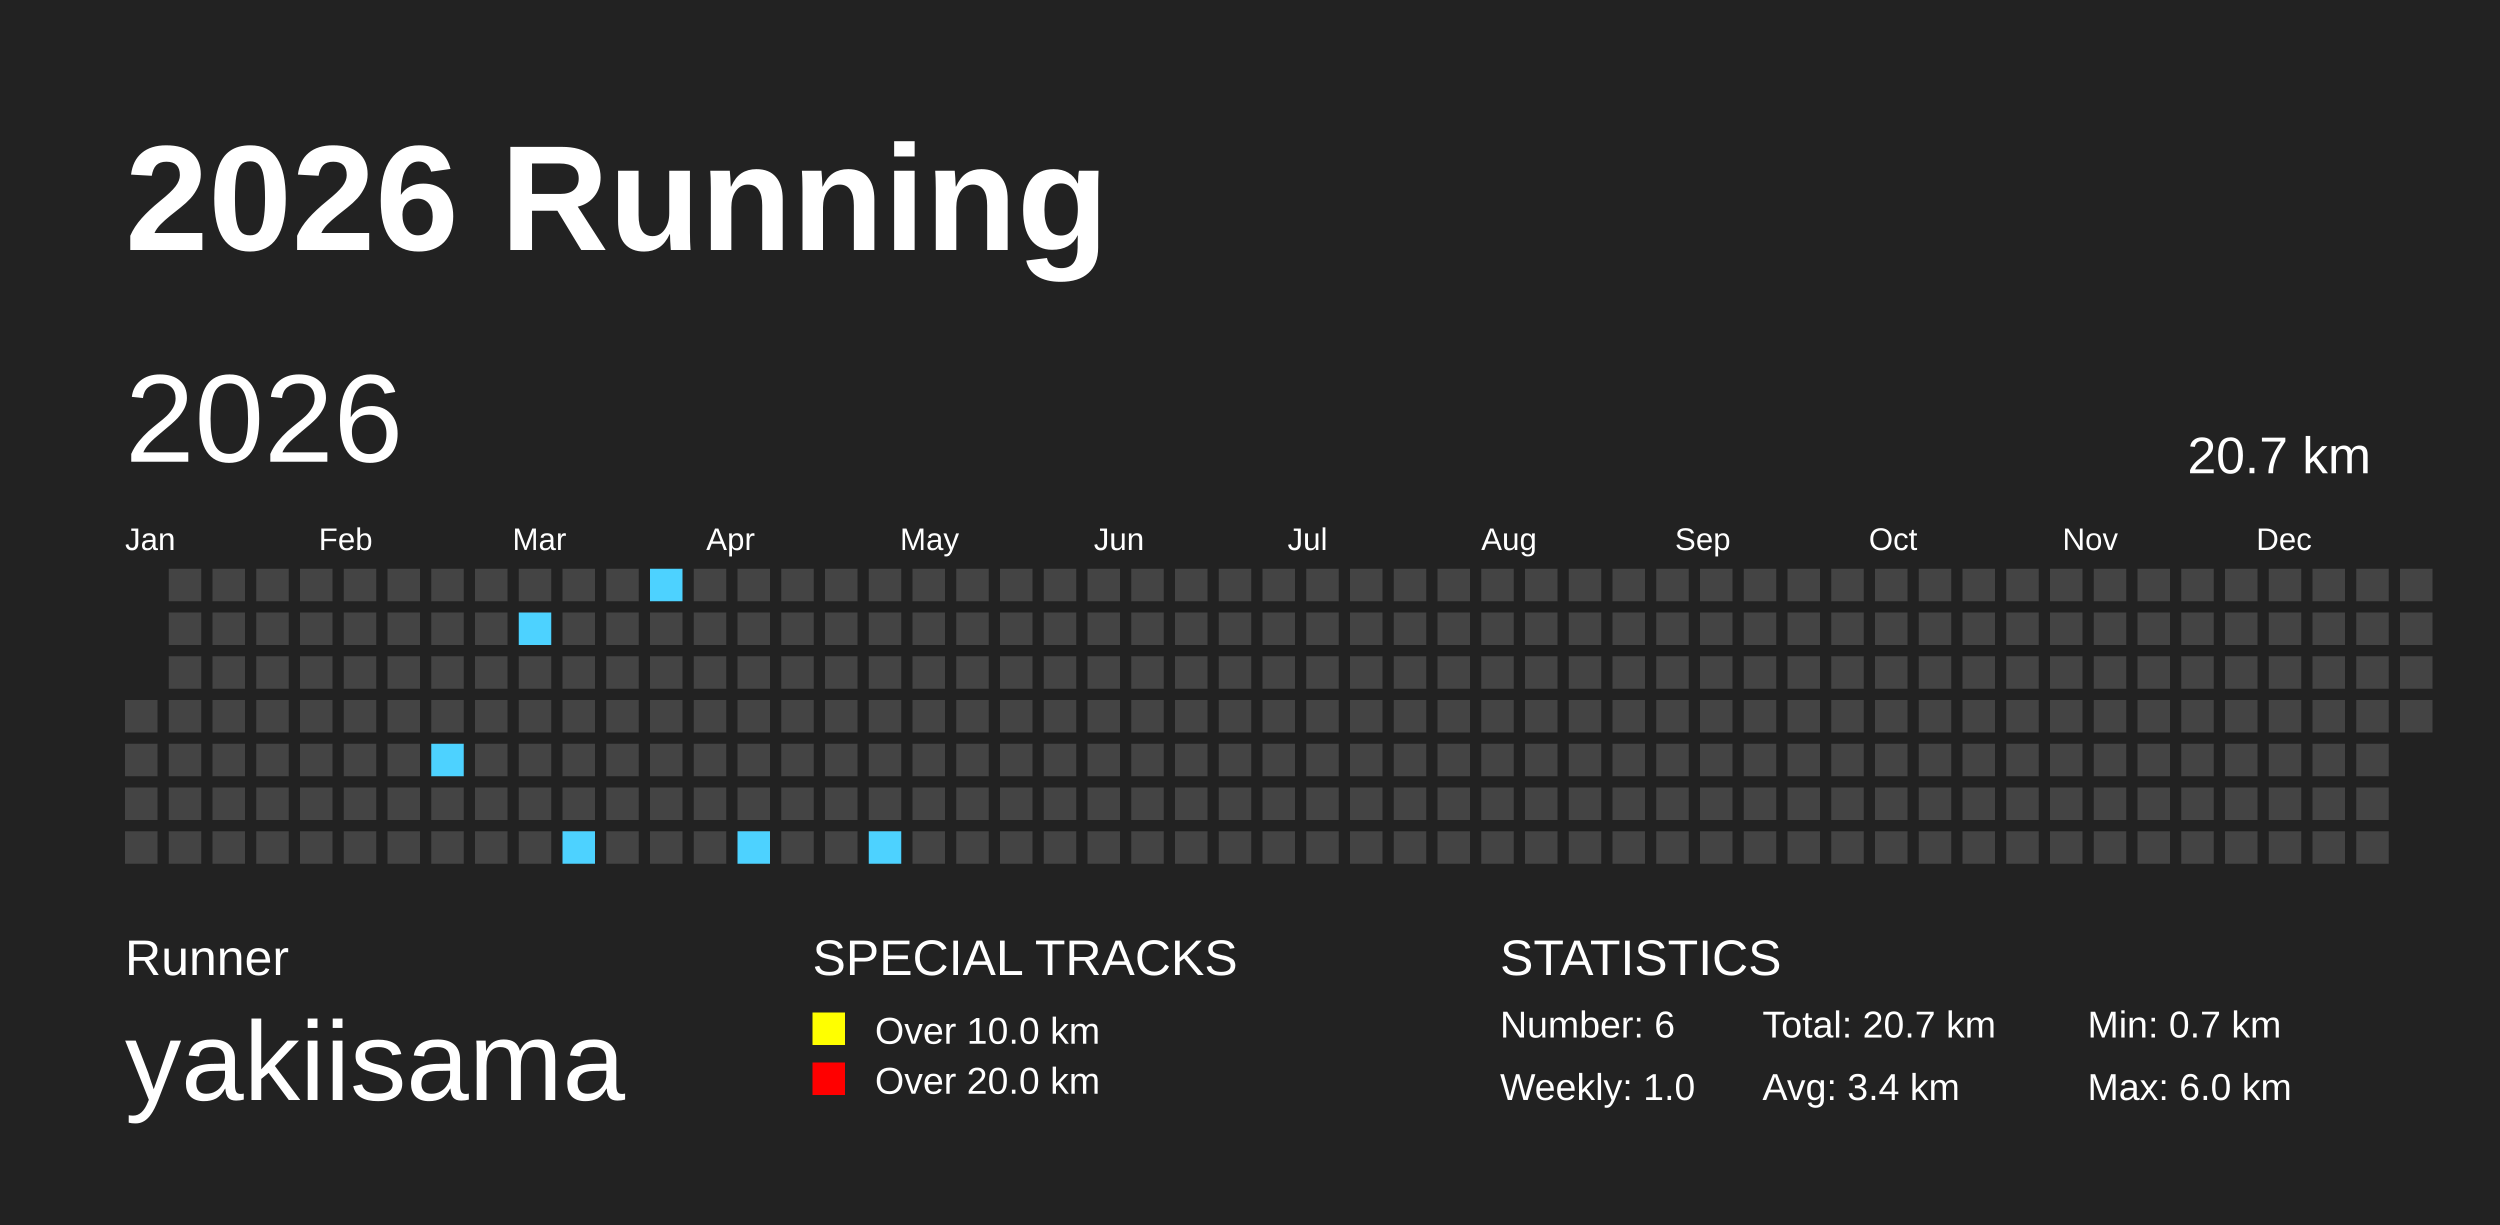
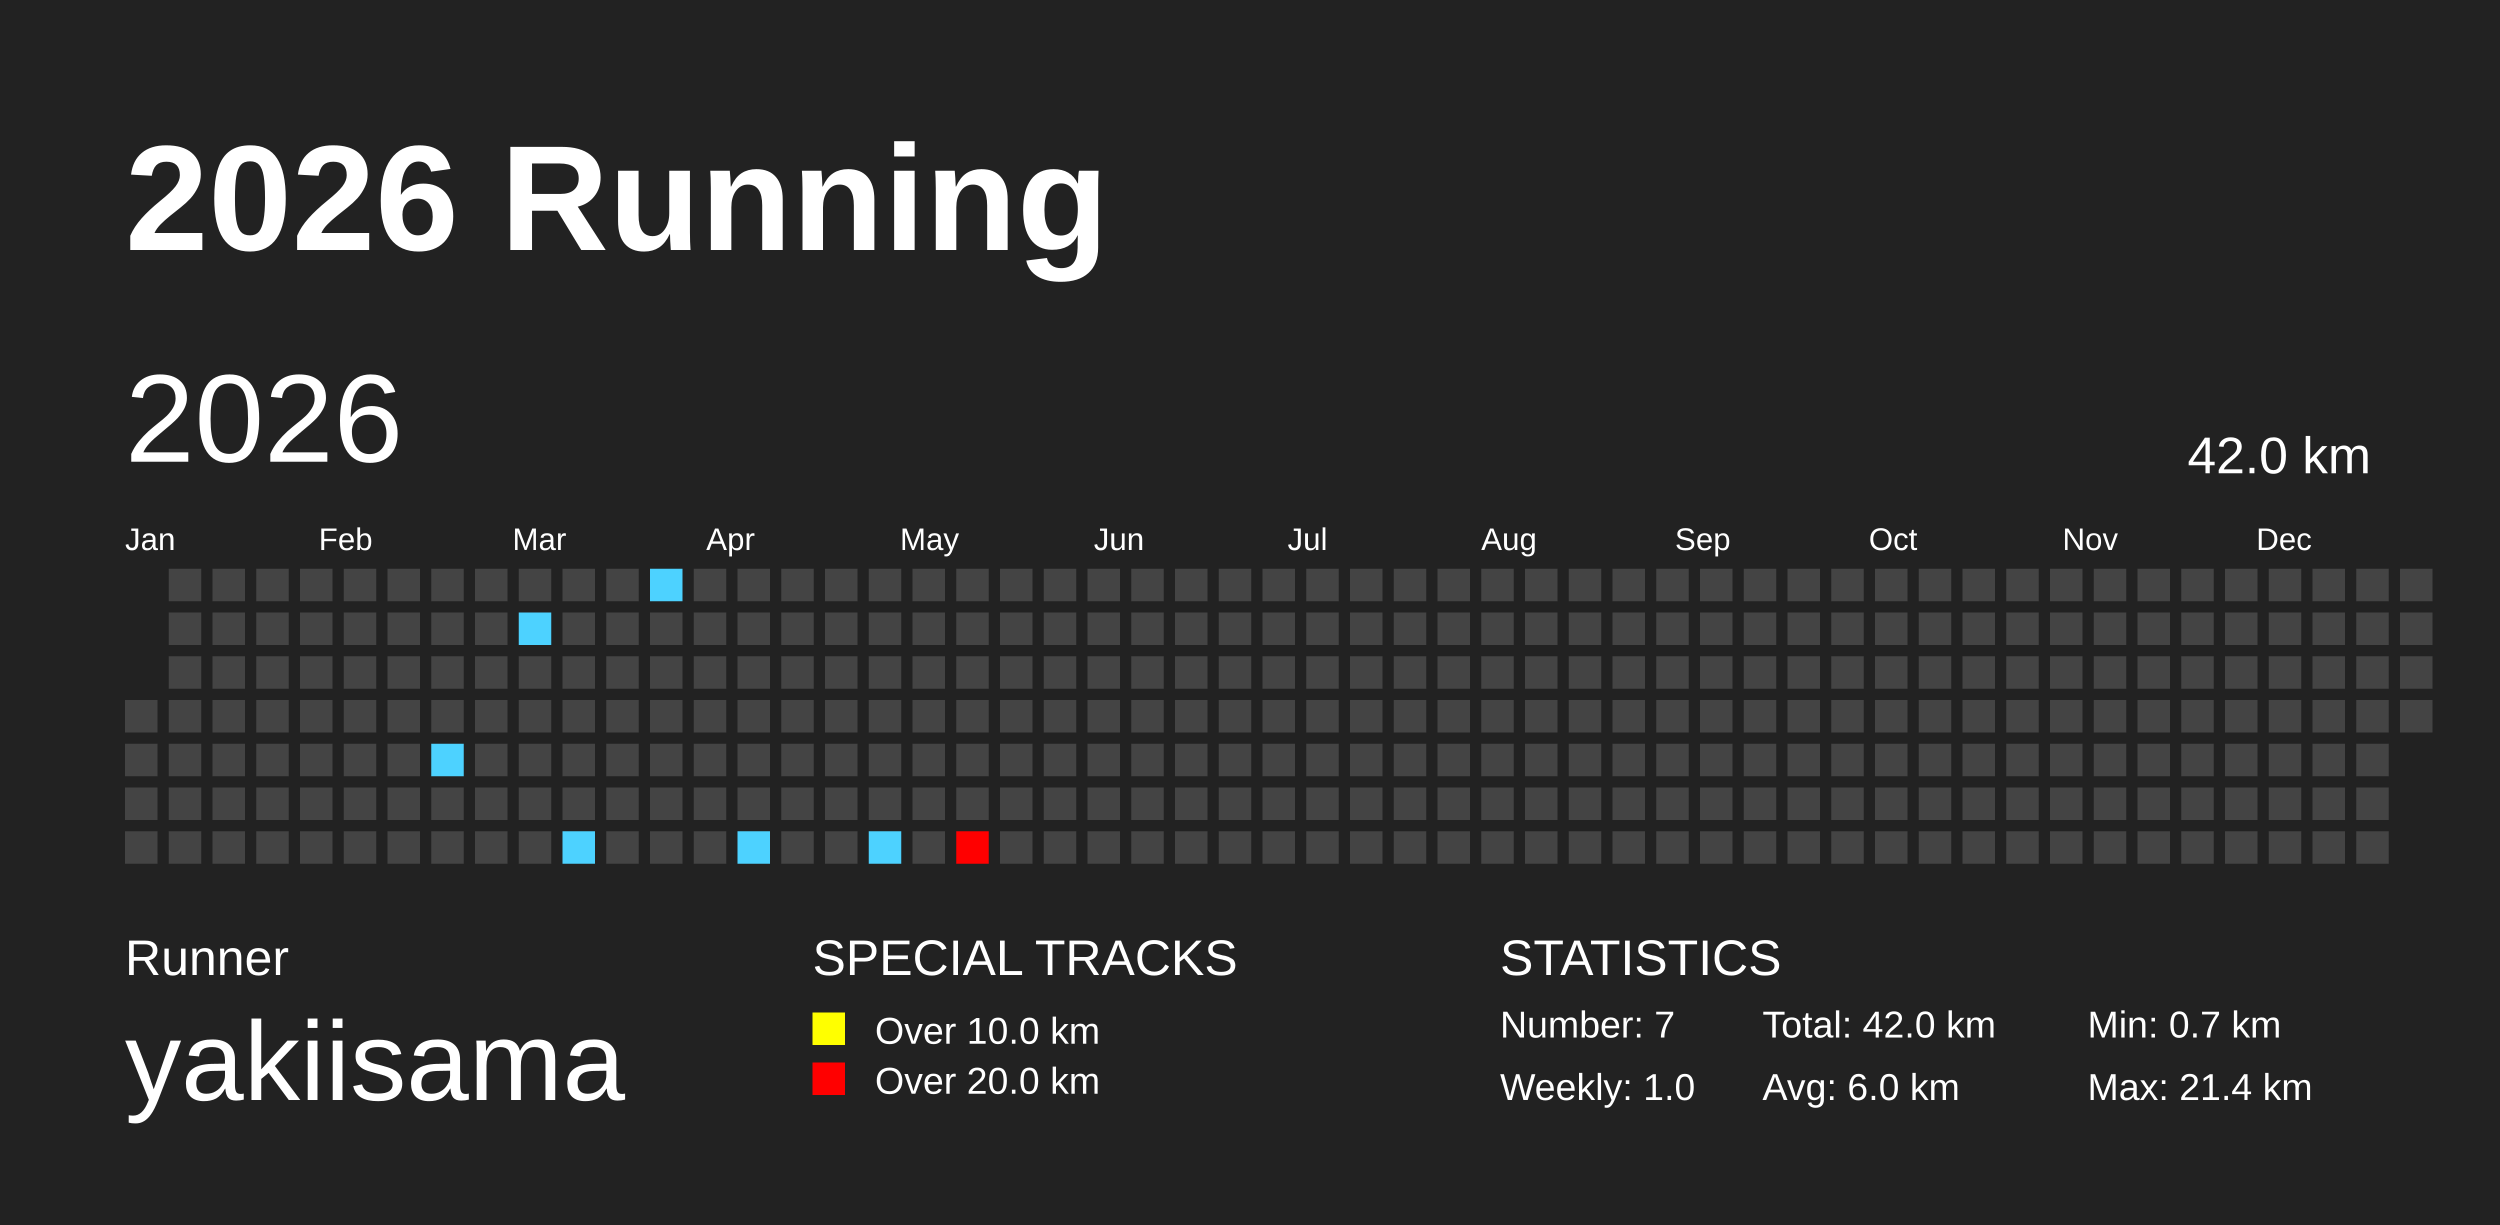
<svg xmlns="http://www.w3.org/2000/svg" baseProfile="full" height="98mm" version="1.1" viewBox="0,0,200,98" width="200mm">
  <defs />
  <rect fill="#222222" height="98" width="200" x="0" y="0" />
  <text fill="#FFFFFF" style="font-size:12px; font-family:Arial; font-weight:bold;" x="10" y="20">2026 Running</text>
  <text fill="#FFFFFF" style="font-size:4px; font-family:Arial" x="10" y="78">Runner</text>
  <text fill="#FFFFFF" style="font-size:9px; font-family:Arial" x="10" y="88">yakiisama</text>
  <text fill="#FFFFFF" style="font-size:4px; font-family:Arial" x="65" y="78">SPECIAL TRACKS</text>
  <rect fill="yellow" height="2.6" width="2.6" x="65" y="81" />
  <text fill="#FFFFFF" style="font-size:3px; font-family:Arial" x="70" y="83.5">Over 10.0 km</text>
  <rect fill="red" height="2.6" width="2.6" x="65" y="85" />
  <text fill="#FFFFFF" style="font-size:3px; font-family:Arial" x="70" y="87.5">Over 20.0 km</text>
  <text fill="#FFFFFF" style="font-size:4px; font-family:Arial" x="120" y="78">STATISTICS</text>
-   <text fill="#FFFFFF" style="font-size:3px; font-family:Arial" x="120" y="83">Number: 6</text>
+   <text fill="#FFFFFF" style="font-size:3px; font-family:Arial" x="120" y="83">Number: 7</text>
  <text fill="#FFFFFF" style="font-size:3px; font-family:Arial" x="120" y="88">Weekly: 1.0</text>
-   <text fill="#FFFFFF" style="font-size:3px; font-family:Arial" x="141" y="83">Total: 20.7 km</text>
-   <text fill="#FFFFFF" style="font-size:3px; font-family:Arial" x="141" y="88">Avg: 3.4 km</text>
+   <text fill="#FFFFFF" style="font-size:3px; font-family:Arial" x="141" y="83">Total: 42.0 km</text>
+   <text fill="#FFFFFF" style="font-size:3px; font-family:Arial" x="141" y="88">Avg: 6.0 km</text>
  <text fill="#FFFFFF" style="font-size:3px; font-family:Arial" x="167" y="83">Min: 0.7 km</text>
-   <text fill="#FFFFFF" style="font-size:3px; font-family:Arial" x="167" y="88">Max: 6.0 km</text>
+   <text fill="#FFFFFF" style="font-size:3px; font-family:Arial" x="167" y="88">Max: 21.4 km</text>
  <text dominant-baseline="hanging" fill="#FFFFFF" style="font-size:10.0px; font-family:Arial;" x="10" y="30">2026</text>
-   <text dominant-baseline="hanging" fill="#FFFFFF" style="font-size:4.125px; font-family:Arial;" x="175" y="35">20.7 km</text>
+   <text dominant-baseline="hanging" fill="#FFFFFF" style="font-size:4.125px; font-family:Arial;" x="175" y="35">42.0 km</text>
  <text fill="#FFFFFF" style="font-size:2.5px; font-family:Arial" x="10.0" y="44">Jan</text>
  <text fill="#FFFFFF" style="font-size:2.5px; font-family:Arial" x="25.5" y="44">Feb</text>
  <text fill="#FFFFFF" style="font-size:2.5px; font-family:Arial" x="41.0" y="44">Mar</text>
  <text fill="#FFFFFF" style="font-size:2.5px; font-family:Arial" x="56.5" y="44">Apr</text>
  <text fill="#FFFFFF" style="font-size:2.5px; font-family:Arial" x="72.0" y="44">May</text>
  <text fill="#FFFFFF" style="font-size:2.5px; font-family:Arial" x="87.5" y="44">Jun</text>
  <text fill="#FFFFFF" style="font-size:2.5px; font-family:Arial" x="103.0" y="44">Jul</text>
  <text fill="#FFFFFF" style="font-size:2.5px; font-family:Arial" x="118.5" y="44">Aug</text>
  <text fill="#FFFFFF" style="font-size:2.5px; font-family:Arial" x="134.0" y="44">Sep</text>
  <text fill="#FFFFFF" style="font-size:2.5px; font-family:Arial" x="149.5" y="44">Oct</text>
  <text fill="#FFFFFF" style="font-size:2.5px; font-family:Arial" x="165.0" y="44">Nov</text>
  <text fill="#FFFFFF" style="font-size:2.5px; font-family:Arial" x="180.5" y="44">Dec</text>
  <rect fill="#444444" height="2.6" width="2.6" x="10.0" y="56.0" />
  <rect fill="#444444" height="2.6" width="2.6" x="10.0" y="59.5" />
  <rect fill="#444444" height="2.6" width="2.6" x="10.0" y="63.0" />
  <rect fill="#444444" height="2.6" width="2.6" x="10.0" y="66.5" />
  <rect fill="#444444" height="2.6" width="2.6" x="13.5" y="45.5" />
  <rect fill="#444444" height="2.6" width="2.6" x="13.5" y="49.0" />
  <rect fill="#444444" height="2.6" width="2.6" x="13.5" y="52.5" />
  <rect fill="#444444" height="2.6" width="2.6" x="13.5" y="56.0" />
  <rect fill="#444444" height="2.6" width="2.6" x="13.5" y="59.5" />
  <rect fill="#444444" height="2.6" width="2.6" x="13.5" y="63.0" />
  <rect fill="#444444" height="2.6" width="2.6" x="13.5" y="66.5" />
  <rect fill="#444444" height="2.6" width="2.6" x="17.0" y="45.5" />
  <rect fill="#444444" height="2.6" width="2.6" x="17.0" y="49.0" />
  <rect fill="#444444" height="2.6" width="2.6" x="17.0" y="52.5" />
  <rect fill="#444444" height="2.6" width="2.6" x="17.0" y="56.0" />
  <rect fill="#444444" height="2.6" width="2.6" x="17.0" y="59.5" />
  <rect fill="#444444" height="2.6" width="2.6" x="17.0" y="63.0" />
  <rect fill="#444444" height="2.6" width="2.6" x="17.0" y="66.5" />
  <rect fill="#444444" height="2.6" width="2.6" x="20.5" y="45.5" />
  <rect fill="#444444" height="2.6" width="2.6" x="20.5" y="49.0" />
  <rect fill="#444444" height="2.6" width="2.6" x="20.5" y="52.5" />
  <rect fill="#444444" height="2.6" width="2.6" x="20.5" y="56.0" />
  <rect fill="#444444" height="2.6" width="2.6" x="20.5" y="59.5" />
  <rect fill="#444444" height="2.6" width="2.6" x="20.5" y="63.0" />
  <rect fill="#444444" height="2.6" width="2.6" x="20.5" y="66.5" />
  <rect fill="#444444" height="2.6" width="2.6" x="24.0" y="45.5" />
  <rect fill="#444444" height="2.6" width="2.6" x="24.0" y="49.0" />
  <rect fill="#444444" height="2.6" width="2.6" x="24.0" y="52.5" />
  <rect fill="#444444" height="2.6" width="2.6" x="24.0" y="56.0" />
  <rect fill="#444444" height="2.6" width="2.6" x="24.0" y="59.5" />
  <rect fill="#444444" height="2.6" width="2.6" x="24.0" y="63.0" />
  <rect fill="#444444" height="2.6" width="2.6" x="24.0" y="66.5" />
  <rect fill="#444444" height="2.6" width="2.6" x="27.5" y="45.5" />
  <rect fill="#444444" height="2.6" width="2.6" x="27.5" y="49.0" />
  <rect fill="#444444" height="2.6" width="2.6" x="27.5" y="52.5" />
  <rect fill="#444444" height="2.6" width="2.6" x="27.5" y="56.0" />
  <rect fill="#444444" height="2.6" width="2.6" x="27.5" y="59.5" />
  <rect fill="#444444" height="2.6" width="2.6" x="27.5" y="63.0" />
  <rect fill="#444444" height="2.6" width="2.6" x="27.5" y="66.5" />
  <rect fill="#444444" height="2.6" width="2.6" x="31.0" y="45.5" />
  <rect fill="#444444" height="2.6" width="2.6" x="31.0" y="49.0" />
  <rect fill="#444444" height="2.6" width="2.6" x="31.0" y="52.5" />
  <rect fill="#444444" height="2.6" width="2.6" x="31.0" y="56.0" />
  <rect fill="#444444" height="2.6" width="2.6" x="31.0" y="59.5" />
  <rect fill="#444444" height="2.6" width="2.6" x="31.0" y="63.0" />
  <rect fill="#444444" height="2.6" width="2.6" x="31.0" y="66.5" />
  <rect fill="#444444" height="2.6" width="2.6" x="34.5" y="45.5" />
  <rect fill="#444444" height="2.6" width="2.6" x="34.5" y="49.0" />
  <rect fill="#444444" height="2.6" width="2.6" x="34.5" y="52.5" />
  <rect fill="#444444" height="2.6" width="2.6" x="34.5" y="56.0" />
-   <rect fill="#4DD2FF" height="2.6" width="2.6" x="34.5" y="59.5" />
+   <rect fill="#4dd2ff" height="2.6" width="2.6" x="34.5" y="59.5" />
  <rect fill="#444444" height="2.6" width="2.6" x="34.5" y="63.0" />
  <rect fill="#444444" height="2.6" width="2.6" x="34.5" y="66.5" />
  <rect fill="#444444" height="2.6" width="2.6" x="38.0" y="45.5" />
  <rect fill="#444444" height="2.6" width="2.6" x="38.0" y="49.0" />
  <rect fill="#444444" height="2.6" width="2.6" x="38.0" y="52.5" />
  <rect fill="#444444" height="2.6" width="2.6" x="38.0" y="56.0" />
  <rect fill="#444444" height="2.6" width="2.6" x="38.0" y="59.5" />
  <rect fill="#444444" height="2.6" width="2.6" x="38.0" y="63.0" />
  <rect fill="#444444" height="2.6" width="2.6" x="38.0" y="66.5" />
  <rect fill="#444444" height="2.6" width="2.6" x="41.5" y="45.5" />
-   <rect fill="#4DD2FF" height="2.6" width="2.6" x="41.5" y="49.0" />
+   <rect fill="#4dd2ff" height="2.6" width="2.6" x="41.5" y="49.0" />
  <rect fill="#444444" height="2.6" width="2.6" x="41.5" y="52.5" />
  <rect fill="#444444" height="2.6" width="2.6" x="41.5" y="56.0" />
  <rect fill="#444444" height="2.6" width="2.6" x="41.5" y="59.5" />
  <rect fill="#444444" height="2.6" width="2.6" x="41.5" y="63.0" />
  <rect fill="#444444" height="2.6" width="2.6" x="41.5" y="66.5" />
  <rect fill="#444444" height="2.6" width="2.6" x="45.0" y="45.5" />
  <rect fill="#444444" height="2.6" width="2.6" x="45.0" y="49.0" />
  <rect fill="#444444" height="2.6" width="2.6" x="45.0" y="52.5" />
  <rect fill="#444444" height="2.6" width="2.6" x="45.0" y="56.0" />
  <rect fill="#444444" height="2.6" width="2.6" x="45.0" y="59.5" />
  <rect fill="#444444" height="2.6" width="2.6" x="45.0" y="63.0" />
-   <rect fill="#4DD2FF" height="2.6" width="2.6" x="45.0" y="66.5" />
+   <rect fill="#4dd2ff" height="2.6" width="2.6" x="45.0" y="66.5" />
  <rect fill="#444444" height="2.6" width="2.6" x="48.5" y="45.5" />
  <rect fill="#444444" height="2.6" width="2.6" x="48.5" y="49.0" />
  <rect fill="#444444" height="2.6" width="2.6" x="48.5" y="52.5" />
  <rect fill="#444444" height="2.6" width="2.6" x="48.5" y="56.0" />
  <rect fill="#444444" height="2.6" width="2.6" x="48.5" y="59.5" />
  <rect fill="#444444" height="2.6" width="2.6" x="48.5" y="63.0" />
  <rect fill="#444444" height="2.6" width="2.6" x="48.5" y="66.5" />
-   <rect fill="#4DD2FF" height="2.6" width="2.6" x="52.0" y="45.5" />
+   <rect fill="#4dd2ff" height="2.6" width="2.6" x="52.0" y="45.5" />
  <rect fill="#444444" height="2.6" width="2.6" x="52.0" y="49.0" />
  <rect fill="#444444" height="2.6" width="2.6" x="52.0" y="52.5" />
  <rect fill="#444444" height="2.6" width="2.6" x="52.0" y="56.0" />
  <rect fill="#444444" height="2.6" width="2.6" x="52.0" y="59.5" />
  <rect fill="#444444" height="2.6" width="2.6" x="52.0" y="63.0" />
  <rect fill="#444444" height="2.6" width="2.6" x="52.0" y="66.5" />
  <rect fill="#444444" height="2.6" width="2.6" x="55.5" y="45.5" />
  <rect fill="#444444" height="2.6" width="2.6" x="55.5" y="49.0" />
  <rect fill="#444444" height="2.6" width="2.6" x="55.5" y="52.5" />
  <rect fill="#444444" height="2.6" width="2.6" x="55.5" y="56.0" />
  <rect fill="#444444" height="2.6" width="2.6" x="55.5" y="59.5" />
  <rect fill="#444444" height="2.6" width="2.6" x="55.5" y="63.0" />
  <rect fill="#444444" height="2.6" width="2.6" x="55.5" y="66.5" />
  <rect fill="#444444" height="2.6" width="2.6" x="59.0" y="45.5" />
  <rect fill="#444444" height="2.6" width="2.6" x="59.0" y="49.0" />
  <rect fill="#444444" height="2.6" width="2.6" x="59.0" y="52.5" />
  <rect fill="#444444" height="2.6" width="2.6" x="59.0" y="56.0" />
  <rect fill="#444444" height="2.6" width="2.6" x="59.0" y="59.5" />
  <rect fill="#444444" height="2.6" width="2.6" x="59.0" y="63.0" />
-   <rect fill="#4DD2FF" height="2.6" width="2.6" x="59.0" y="66.5" />
+   <rect fill="#4dd2ff" height="2.6" width="2.6" x="59.0" y="66.5" />
  <rect fill="#444444" height="2.6" width="2.6" x="62.5" y="45.5" />
  <rect fill="#444444" height="2.6" width="2.6" x="62.5" y="49.0" />
  <rect fill="#444444" height="2.6" width="2.6" x="62.5" y="52.5" />
  <rect fill="#444444" height="2.6" width="2.6" x="62.5" y="56.0" />
  <rect fill="#444444" height="2.6" width="2.6" x="62.5" y="59.5" />
  <rect fill="#444444" height="2.6" width="2.6" x="62.5" y="63.0" />
  <rect fill="#444444" height="2.6" width="2.6" x="62.5" y="66.5" />
  <rect fill="#444444" height="2.6" width="2.6" x="66.0" y="45.5" />
  <rect fill="#444444" height="2.6" width="2.6" x="66.0" y="49.0" />
  <rect fill="#444444" height="2.6" width="2.6" x="66.0" y="52.5" />
  <rect fill="#444444" height="2.6" width="2.6" x="66.0" y="56.0" />
  <rect fill="#444444" height="2.6" width="2.6" x="66.0" y="59.5" />
  <rect fill="#444444" height="2.6" width="2.6" x="66.0" y="63.0" />
  <rect fill="#444444" height="2.6" width="2.6" x="66.0" y="66.5" />
  <rect fill="#444444" height="2.6" width="2.6" x="69.5" y="45.5" />
  <rect fill="#444444" height="2.6" width="2.6" x="69.5" y="49.0" />
  <rect fill="#444444" height="2.6" width="2.6" x="69.5" y="52.5" />
  <rect fill="#444444" height="2.6" width="2.6" x="69.5" y="56.0" />
  <rect fill="#444444" height="2.6" width="2.6" x="69.5" y="59.5" />
  <rect fill="#444444" height="2.6" width="2.6" x="69.5" y="63.0" />
-   <rect fill="#4DD2FF" height="2.6" width="2.6" x="69.5" y="66.5" />
+   <rect fill="#4dd2ff" height="2.6" width="2.6" x="69.5" y="66.5" />
  <rect fill="#444444" height="2.6" width="2.6" x="73.0" y="45.5" />
  <rect fill="#444444" height="2.6" width="2.6" x="73.0" y="49.0" />
  <rect fill="#444444" height="2.6" width="2.6" x="73.0" y="52.5" />
  <rect fill="#444444" height="2.6" width="2.6" x="73.0" y="56.0" />
  <rect fill="#444444" height="2.6" width="2.6" x="73.0" y="59.5" />
  <rect fill="#444444" height="2.6" width="2.6" x="73.0" y="63.0" />
  <rect fill="#444444" height="2.6" width="2.6" x="73.0" y="66.5" />
  <rect fill="#444444" height="2.6" width="2.6" x="76.5" y="45.5" />
  <rect fill="#444444" height="2.6" width="2.6" x="76.5" y="49.0" />
  <rect fill="#444444" height="2.6" width="2.6" x="76.5" y="52.5" />
  <rect fill="#444444" height="2.6" width="2.6" x="76.5" y="56.0" />
  <rect fill="#444444" height="2.6" width="2.6" x="76.5" y="59.5" />
  <rect fill="#444444" height="2.6" width="2.6" x="76.5" y="63.0" />
-   <rect fill="#444444" height="2.6" width="2.6" x="76.5" y="66.5" />
+   <rect fill="red" height="2.6" width="2.6" x="76.5" y="66.5" />
  <rect fill="#444444" height="2.6" width="2.6" x="80.0" y="45.5" />
  <rect fill="#444444" height="2.6" width="2.6" x="80.0" y="49.0" />
  <rect fill="#444444" height="2.6" width="2.6" x="80.0" y="52.5" />
  <rect fill="#444444" height="2.6" width="2.6" x="80.0" y="56.0" />
  <rect fill="#444444" height="2.6" width="2.6" x="80.0" y="59.5" />
  <rect fill="#444444" height="2.6" width="2.6" x="80.0" y="63.0" />
  <rect fill="#444444" height="2.6" width="2.6" x="80.0" y="66.5" />
  <rect fill="#444444" height="2.6" width="2.6" x="83.5" y="45.5" />
  <rect fill="#444444" height="2.6" width="2.6" x="83.5" y="49.0" />
  <rect fill="#444444" height="2.6" width="2.6" x="83.5" y="52.5" />
  <rect fill="#444444" height="2.6" width="2.6" x="83.5" y="56.0" />
  <rect fill="#444444" height="2.6" width="2.6" x="83.5" y="59.5" />
  <rect fill="#444444" height="2.6" width="2.6" x="83.5" y="63.0" />
  <rect fill="#444444" height="2.6" width="2.6" x="83.5" y="66.5" />
  <rect fill="#444444" height="2.6" width="2.6" x="87.0" y="45.5" />
  <rect fill="#444444" height="2.6" width="2.6" x="87.0" y="49.0" />
  <rect fill="#444444" height="2.6" width="2.6" x="87.0" y="52.5" />
  <rect fill="#444444" height="2.6" width="2.6" x="87.0" y="56.0" />
  <rect fill="#444444" height="2.6" width="2.6" x="87.0" y="59.5" />
  <rect fill="#444444" height="2.6" width="2.6" x="87.0" y="63.0" />
  <rect fill="#444444" height="2.6" width="2.6" x="87.0" y="66.5" />
  <rect fill="#444444" height="2.6" width="2.6" x="90.5" y="45.5" />
  <rect fill="#444444" height="2.6" width="2.6" x="90.5" y="49.0" />
  <rect fill="#444444" height="2.6" width="2.6" x="90.5" y="52.5" />
  <rect fill="#444444" height="2.6" width="2.6" x="90.5" y="56.0" />
  <rect fill="#444444" height="2.6" width="2.6" x="90.5" y="59.5" />
  <rect fill="#444444" height="2.6" width="2.6" x="90.5" y="63.0" />
  <rect fill="#444444" height="2.6" width="2.6" x="90.5" y="66.5" />
  <rect fill="#444444" height="2.6" width="2.6" x="94.0" y="45.5" />
  <rect fill="#444444" height="2.6" width="2.6" x="94.0" y="49.0" />
  <rect fill="#444444" height="2.6" width="2.6" x="94.0" y="52.5" />
  <rect fill="#444444" height="2.6" width="2.6" x="94.0" y="56.0" />
  <rect fill="#444444" height="2.6" width="2.6" x="94.0" y="59.5" />
  <rect fill="#444444" height="2.6" width="2.6" x="94.0" y="63.0" />
  <rect fill="#444444" height="2.6" width="2.6" x="94.0" y="66.5" />
  <rect fill="#444444" height="2.6" width="2.6" x="97.5" y="45.5" />
  <rect fill="#444444" height="2.6" width="2.6" x="97.5" y="49.0" />
  <rect fill="#444444" height="2.6" width="2.6" x="97.5" y="52.5" />
  <rect fill="#444444" height="2.6" width="2.6" x="97.5" y="56.0" />
  <rect fill="#444444" height="2.6" width="2.6" x="97.5" y="59.5" />
  <rect fill="#444444" height="2.6" width="2.6" x="97.5" y="63.0" />
  <rect fill="#444444" height="2.6" width="2.6" x="97.5" y="66.5" />
  <rect fill="#444444" height="2.6" width="2.6" x="101.0" y="45.5" />
  <rect fill="#444444" height="2.6" width="2.6" x="101.0" y="49.0" />
  <rect fill="#444444" height="2.6" width="2.6" x="101.0" y="52.5" />
  <rect fill="#444444" height="2.6" width="2.6" x="101.0" y="56.0" />
  <rect fill="#444444" height="2.6" width="2.6" x="101.0" y="59.5" />
  <rect fill="#444444" height="2.6" width="2.6" x="101.0" y="63.0" />
  <rect fill="#444444" height="2.6" width="2.6" x="101.0" y="66.5" />
  <rect fill="#444444" height="2.6" width="2.6" x="104.5" y="45.5" />
  <rect fill="#444444" height="2.6" width="2.6" x="104.5" y="49.0" />
  <rect fill="#444444" height="2.6" width="2.6" x="104.5" y="52.5" />
  <rect fill="#444444" height="2.6" width="2.6" x="104.5" y="56.0" />
  <rect fill="#444444" height="2.6" width="2.6" x="104.5" y="59.5" />
  <rect fill="#444444" height="2.6" width="2.6" x="104.5" y="63.0" />
  <rect fill="#444444" height="2.6" width="2.6" x="104.5" y="66.5" />
  <rect fill="#444444" height="2.6" width="2.6" x="108.0" y="45.5" />
  <rect fill="#444444" height="2.6" width="2.6" x="108.0" y="49.0" />
  <rect fill="#444444" height="2.6" width="2.6" x="108.0" y="52.5" />
  <rect fill="#444444" height="2.6" width="2.6" x="108.0" y="56.0" />
  <rect fill="#444444" height="2.6" width="2.6" x="108.0" y="59.5" />
  <rect fill="#444444" height="2.6" width="2.6" x="108.0" y="63.0" />
  <rect fill="#444444" height="2.6" width="2.6" x="108.0" y="66.5" />
  <rect fill="#444444" height="2.6" width="2.6" x="111.5" y="45.5" />
  <rect fill="#444444" height="2.6" width="2.6" x="111.5" y="49.0" />
  <rect fill="#444444" height="2.6" width="2.6" x="111.5" y="52.5" />
  <rect fill="#444444" height="2.6" width="2.6" x="111.5" y="56.0" />
  <rect fill="#444444" height="2.6" width="2.6" x="111.5" y="59.5" />
  <rect fill="#444444" height="2.6" width="2.6" x="111.5" y="63.0" />
  <rect fill="#444444" height="2.6" width="2.6" x="111.5" y="66.5" />
  <rect fill="#444444" height="2.6" width="2.6" x="115.0" y="45.5" />
  <rect fill="#444444" height="2.6" width="2.6" x="115.0" y="49.0" />
  <rect fill="#444444" height="2.6" width="2.6" x="115.0" y="52.5" />
  <rect fill="#444444" height="2.6" width="2.6" x="115.0" y="56.0" />
  <rect fill="#444444" height="2.6" width="2.6" x="115.0" y="59.5" />
  <rect fill="#444444" height="2.6" width="2.6" x="115.0" y="63.0" />
  <rect fill="#444444" height="2.6" width="2.6" x="115.0" y="66.5" />
  <rect fill="#444444" height="2.6" width="2.6" x="118.5" y="45.5" />
  <rect fill="#444444" height="2.6" width="2.6" x="118.5" y="49.0" />
  <rect fill="#444444" height="2.6" width="2.6" x="118.5" y="52.5" />
  <rect fill="#444444" height="2.6" width="2.6" x="118.5" y="56.0" />
  <rect fill="#444444" height="2.6" width="2.6" x="118.5" y="59.5" />
  <rect fill="#444444" height="2.6" width="2.6" x="118.5" y="63.0" />
  <rect fill="#444444" height="2.6" width="2.6" x="118.5" y="66.5" />
  <rect fill="#444444" height="2.6" width="2.6" x="122.0" y="45.5" />
  <rect fill="#444444" height="2.6" width="2.6" x="122.0" y="49.0" />
  <rect fill="#444444" height="2.6" width="2.6" x="122.0" y="52.5" />
  <rect fill="#444444" height="2.6" width="2.6" x="122.0" y="56.0" />
  <rect fill="#444444" height="2.6" width="2.6" x="122.0" y="59.5" />
  <rect fill="#444444" height="2.6" width="2.6" x="122.0" y="63.0" />
  <rect fill="#444444" height="2.6" width="2.6" x="122.0" y="66.5" />
  <rect fill="#444444" height="2.6" width="2.6" x="125.5" y="45.5" />
  <rect fill="#444444" height="2.6" width="2.6" x="125.5" y="49.0" />
  <rect fill="#444444" height="2.6" width="2.6" x="125.5" y="52.5" />
  <rect fill="#444444" height="2.6" width="2.6" x="125.5" y="56.0" />
  <rect fill="#444444" height="2.6" width="2.6" x="125.5" y="59.5" />
  <rect fill="#444444" height="2.6" width="2.6" x="125.5" y="63.0" />
  <rect fill="#444444" height="2.6" width="2.6" x="125.5" y="66.5" />
  <rect fill="#444444" height="2.6" width="2.6" x="129.0" y="45.5" />
  <rect fill="#444444" height="2.6" width="2.6" x="129.0" y="49.0" />
  <rect fill="#444444" height="2.6" width="2.6" x="129.0" y="52.5" />
  <rect fill="#444444" height="2.6" width="2.6" x="129.0" y="56.0" />
  <rect fill="#444444" height="2.6" width="2.6" x="129.0" y="59.5" />
  <rect fill="#444444" height="2.6" width="2.6" x="129.0" y="63.0" />
  <rect fill="#444444" height="2.6" width="2.6" x="129.0" y="66.5" />
  <rect fill="#444444" height="2.6" width="2.6" x="132.5" y="45.5" />
  <rect fill="#444444" height="2.6" width="2.6" x="132.5" y="49.0" />
  <rect fill="#444444" height="2.6" width="2.6" x="132.5" y="52.5" />
  <rect fill="#444444" height="2.6" width="2.6" x="132.5" y="56.0" />
  <rect fill="#444444" height="2.6" width="2.6" x="132.5" y="59.5" />
  <rect fill="#444444" height="2.6" width="2.6" x="132.5" y="63.0" />
  <rect fill="#444444" height="2.6" width="2.6" x="132.5" y="66.5" />
  <rect fill="#444444" height="2.6" width="2.6" x="136.0" y="45.5" />
  <rect fill="#444444" height="2.6" width="2.6" x="136.0" y="49.0" />
  <rect fill="#444444" height="2.6" width="2.6" x="136.0" y="52.5" />
  <rect fill="#444444" height="2.6" width="2.6" x="136.0" y="56.0" />
  <rect fill="#444444" height="2.6" width="2.6" x="136.0" y="59.5" />
  <rect fill="#444444" height="2.6" width="2.6" x="136.0" y="63.0" />
  <rect fill="#444444" height="2.6" width="2.6" x="136.0" y="66.5" />
  <rect fill="#444444" height="2.6" width="2.6" x="139.5" y="45.5" />
  <rect fill="#444444" height="2.6" width="2.6" x="139.5" y="49.0" />
  <rect fill="#444444" height="2.6" width="2.6" x="139.5" y="52.5" />
  <rect fill="#444444" height="2.6" width="2.6" x="139.5" y="56.0" />
  <rect fill="#444444" height="2.6" width="2.6" x="139.5" y="59.5" />
  <rect fill="#444444" height="2.6" width="2.6" x="139.5" y="63.0" />
  <rect fill="#444444" height="2.6" width="2.6" x="139.5" y="66.5" />
  <rect fill="#444444" height="2.6" width="2.6" x="143.0" y="45.5" />
  <rect fill="#444444" height="2.6" width="2.6" x="143.0" y="49.0" />
  <rect fill="#444444" height="2.6" width="2.6" x="143.0" y="52.5" />
  <rect fill="#444444" height="2.6" width="2.6" x="143.0" y="56.0" />
  <rect fill="#444444" height="2.6" width="2.6" x="143.0" y="59.5" />
  <rect fill="#444444" height="2.6" width="2.6" x="143.0" y="63.0" />
  <rect fill="#444444" height="2.6" width="2.6" x="143.0" y="66.5" />
  <rect fill="#444444" height="2.6" width="2.6" x="146.5" y="45.5" />
  <rect fill="#444444" height="2.6" width="2.6" x="146.5" y="49.0" />
  <rect fill="#444444" height="2.6" width="2.6" x="146.5" y="52.5" />
  <rect fill="#444444" height="2.6" width="2.6" x="146.5" y="56.0" />
  <rect fill="#444444" height="2.6" width="2.6" x="146.5" y="59.5" />
  <rect fill="#444444" height="2.6" width="2.6" x="146.5" y="63.0" />
  <rect fill="#444444" height="2.6" width="2.6" x="146.5" y="66.5" />
  <rect fill="#444444" height="2.6" width="2.6" x="150.0" y="45.5" />
  <rect fill="#444444" height="2.6" width="2.6" x="150.0" y="49.0" />
  <rect fill="#444444" height="2.6" width="2.6" x="150.0" y="52.5" />
  <rect fill="#444444" height="2.6" width="2.6" x="150.0" y="56.0" />
  <rect fill="#444444" height="2.6" width="2.6" x="150.0" y="59.5" />
  <rect fill="#444444" height="2.6" width="2.6" x="150.0" y="63.0" />
  <rect fill="#444444" height="2.6" width="2.6" x="150.0" y="66.5" />
  <rect fill="#444444" height="2.6" width="2.6" x="153.5" y="45.5" />
  <rect fill="#444444" height="2.6" width="2.6" x="153.5" y="49.0" />
  <rect fill="#444444" height="2.6" width="2.6" x="153.5" y="52.5" />
  <rect fill="#444444" height="2.6" width="2.6" x="153.5" y="56.0" />
  <rect fill="#444444" height="2.6" width="2.6" x="153.5" y="59.5" />
  <rect fill="#444444" height="2.6" width="2.6" x="153.5" y="63.0" />
  <rect fill="#444444" height="2.6" width="2.6" x="153.5" y="66.5" />
  <rect fill="#444444" height="2.6" width="2.6" x="157.0" y="45.5" />
  <rect fill="#444444" height="2.6" width="2.6" x="157.0" y="49.0" />
  <rect fill="#444444" height="2.6" width="2.6" x="157.0" y="52.5" />
  <rect fill="#444444" height="2.6" width="2.6" x="157.0" y="56.0" />
  <rect fill="#444444" height="2.6" width="2.6" x="157.0" y="59.5" />
  <rect fill="#444444" height="2.6" width="2.6" x="157.0" y="63.0" />
  <rect fill="#444444" height="2.6" width="2.6" x="157.0" y="66.5" />
  <rect fill="#444444" height="2.6" width="2.6" x="160.5" y="45.5" />
  <rect fill="#444444" height="2.6" width="2.6" x="160.5" y="49.0" />
  <rect fill="#444444" height="2.6" width="2.6" x="160.5" y="52.5" />
  <rect fill="#444444" height="2.6" width="2.6" x="160.5" y="56.0" />
  <rect fill="#444444" height="2.6" width="2.6" x="160.5" y="59.5" />
  <rect fill="#444444" height="2.6" width="2.6" x="160.5" y="63.0" />
  <rect fill="#444444" height="2.6" width="2.6" x="160.5" y="66.5" />
  <rect fill="#444444" height="2.6" width="2.6" x="164.0" y="45.5" />
  <rect fill="#444444" height="2.6" width="2.6" x="164.0" y="49.0" />
  <rect fill="#444444" height="2.6" width="2.6" x="164.0" y="52.5" />
  <rect fill="#444444" height="2.6" width="2.6" x="164.0" y="56.0" />
  <rect fill="#444444" height="2.6" width="2.6" x="164.0" y="59.5" />
  <rect fill="#444444" height="2.6" width="2.6" x="164.0" y="63.0" />
  <rect fill="#444444" height="2.6" width="2.6" x="164.0" y="66.5" />
  <rect fill="#444444" height="2.6" width="2.6" x="167.5" y="45.5" />
  <rect fill="#444444" height="2.6" width="2.6" x="167.5" y="49.0" />
  <rect fill="#444444" height="2.6" width="2.6" x="167.5" y="52.5" />
  <rect fill="#444444" height="2.6" width="2.6" x="167.5" y="56.0" />
  <rect fill="#444444" height="2.6" width="2.6" x="167.5" y="59.5" />
  <rect fill="#444444" height="2.6" width="2.6" x="167.5" y="63.0" />
  <rect fill="#444444" height="2.6" width="2.6" x="167.5" y="66.5" />
  <rect fill="#444444" height="2.6" width="2.6" x="171.0" y="45.5" />
  <rect fill="#444444" height="2.6" width="2.6" x="171.0" y="49.0" />
  <rect fill="#444444" height="2.6" width="2.6" x="171.0" y="52.5" />
  <rect fill="#444444" height="2.6" width="2.6" x="171.0" y="56.0" />
  <rect fill="#444444" height="2.6" width="2.6" x="171.0" y="59.5" />
  <rect fill="#444444" height="2.6" width="2.6" x="171.0" y="63.0" />
  <rect fill="#444444" height="2.6" width="2.6" x="171.0" y="66.5" />
  <rect fill="#444444" height="2.6" width="2.6" x="174.5" y="45.5" />
  <rect fill="#444444" height="2.6" width="2.6" x="174.5" y="49.0" />
  <rect fill="#444444" height="2.6" width="2.6" x="174.5" y="52.5" />
  <rect fill="#444444" height="2.6" width="2.6" x="174.5" y="56.0" />
  <rect fill="#444444" height="2.6" width="2.6" x="174.5" y="59.5" />
  <rect fill="#444444" height="2.6" width="2.6" x="174.5" y="63.0" />
  <rect fill="#444444" height="2.6" width="2.6" x="174.5" y="66.5" />
  <rect fill="#444444" height="2.6" width="2.6" x="178.0" y="45.5" />
  <rect fill="#444444" height="2.6" width="2.6" x="178.0" y="49.0" />
  <rect fill="#444444" height="2.6" width="2.6" x="178.0" y="52.5" />
  <rect fill="#444444" height="2.6" width="2.6" x="178.0" y="56.0" />
  <rect fill="#444444" height="2.6" width="2.6" x="178.0" y="59.5" />
  <rect fill="#444444" height="2.6" width="2.6" x="178.0" y="63.0" />
  <rect fill="#444444" height="2.6" width="2.6" x="178.0" y="66.5" />
  <rect fill="#444444" height="2.6" width="2.6" x="181.5" y="45.5" />
  <rect fill="#444444" height="2.6" width="2.6" x="181.5" y="49.0" />
  <rect fill="#444444" height="2.6" width="2.6" x="181.5" y="52.5" />
  <rect fill="#444444" height="2.6" width="2.6" x="181.5" y="56.0" />
  <rect fill="#444444" height="2.6" width="2.6" x="181.5" y="59.5" />
  <rect fill="#444444" height="2.6" width="2.6" x="181.5" y="63.0" />
  <rect fill="#444444" height="2.6" width="2.6" x="181.5" y="66.5" />
  <rect fill="#444444" height="2.6" width="2.6" x="185.0" y="45.5" />
  <rect fill="#444444" height="2.6" width="2.6" x="185.0" y="49.0" />
  <rect fill="#444444" height="2.6" width="2.6" x="185.0" y="52.5" />
  <rect fill="#444444" height="2.6" width="2.6" x="185.0" y="56.0" />
  <rect fill="#444444" height="2.6" width="2.6" x="185.0" y="59.5" />
  <rect fill="#444444" height="2.6" width="2.6" x="185.0" y="63.0" />
  <rect fill="#444444" height="2.6" width="2.6" x="185.0" y="66.5" />
  <rect fill="#444444" height="2.6" width="2.6" x="188.5" y="45.5" />
  <rect fill="#444444" height="2.6" width="2.6" x="188.5" y="49.0" />
  <rect fill="#444444" height="2.6" width="2.6" x="188.5" y="52.5" />
  <rect fill="#444444" height="2.6" width="2.6" x="188.5" y="56.0" />
  <rect fill="#444444" height="2.6" width="2.6" x="188.5" y="59.5" />
  <rect fill="#444444" height="2.6" width="2.6" x="188.5" y="63.0" />
  <rect fill="#444444" height="2.6" width="2.6" x="188.5" y="66.5" />
  <rect fill="#444444" height="2.6" width="2.6" x="192.0" y="45.5" />
  <rect fill="#444444" height="2.6" width="2.6" x="192.0" y="49.0" />
  <rect fill="#444444" height="2.6" width="2.6" x="192.0" y="52.5" />
  <rect fill="#444444" height="2.6" width="2.6" x="192.0" y="56.0" />
</svg>
